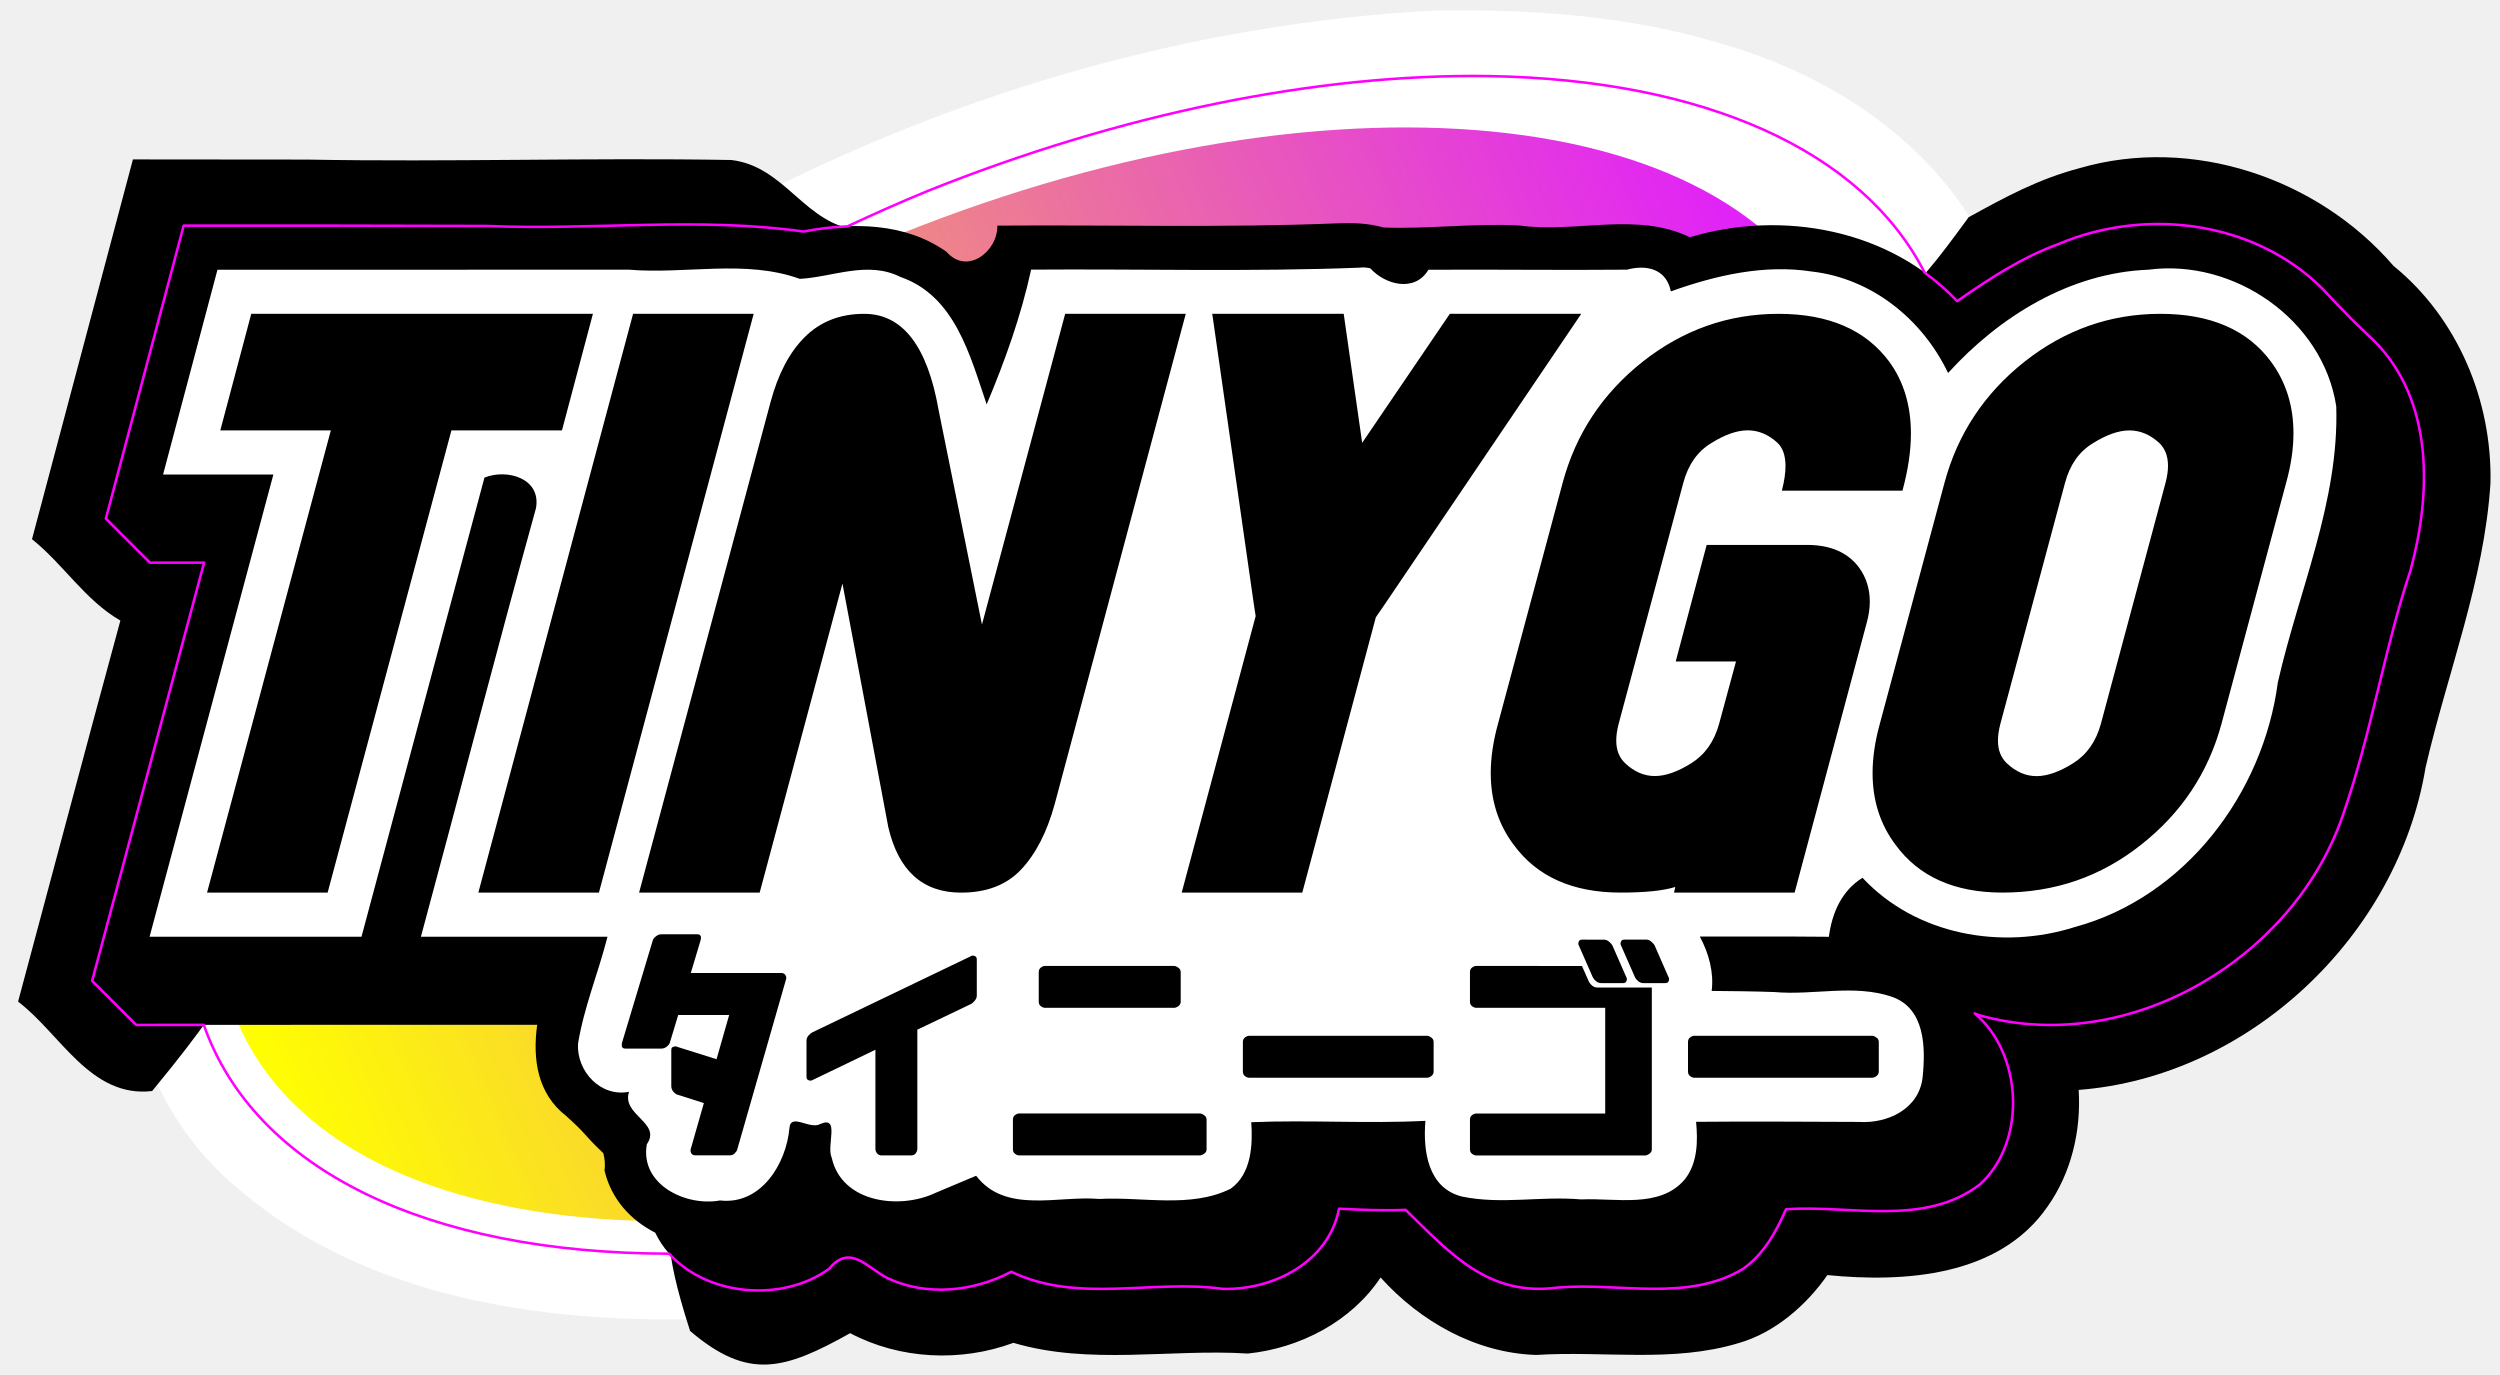
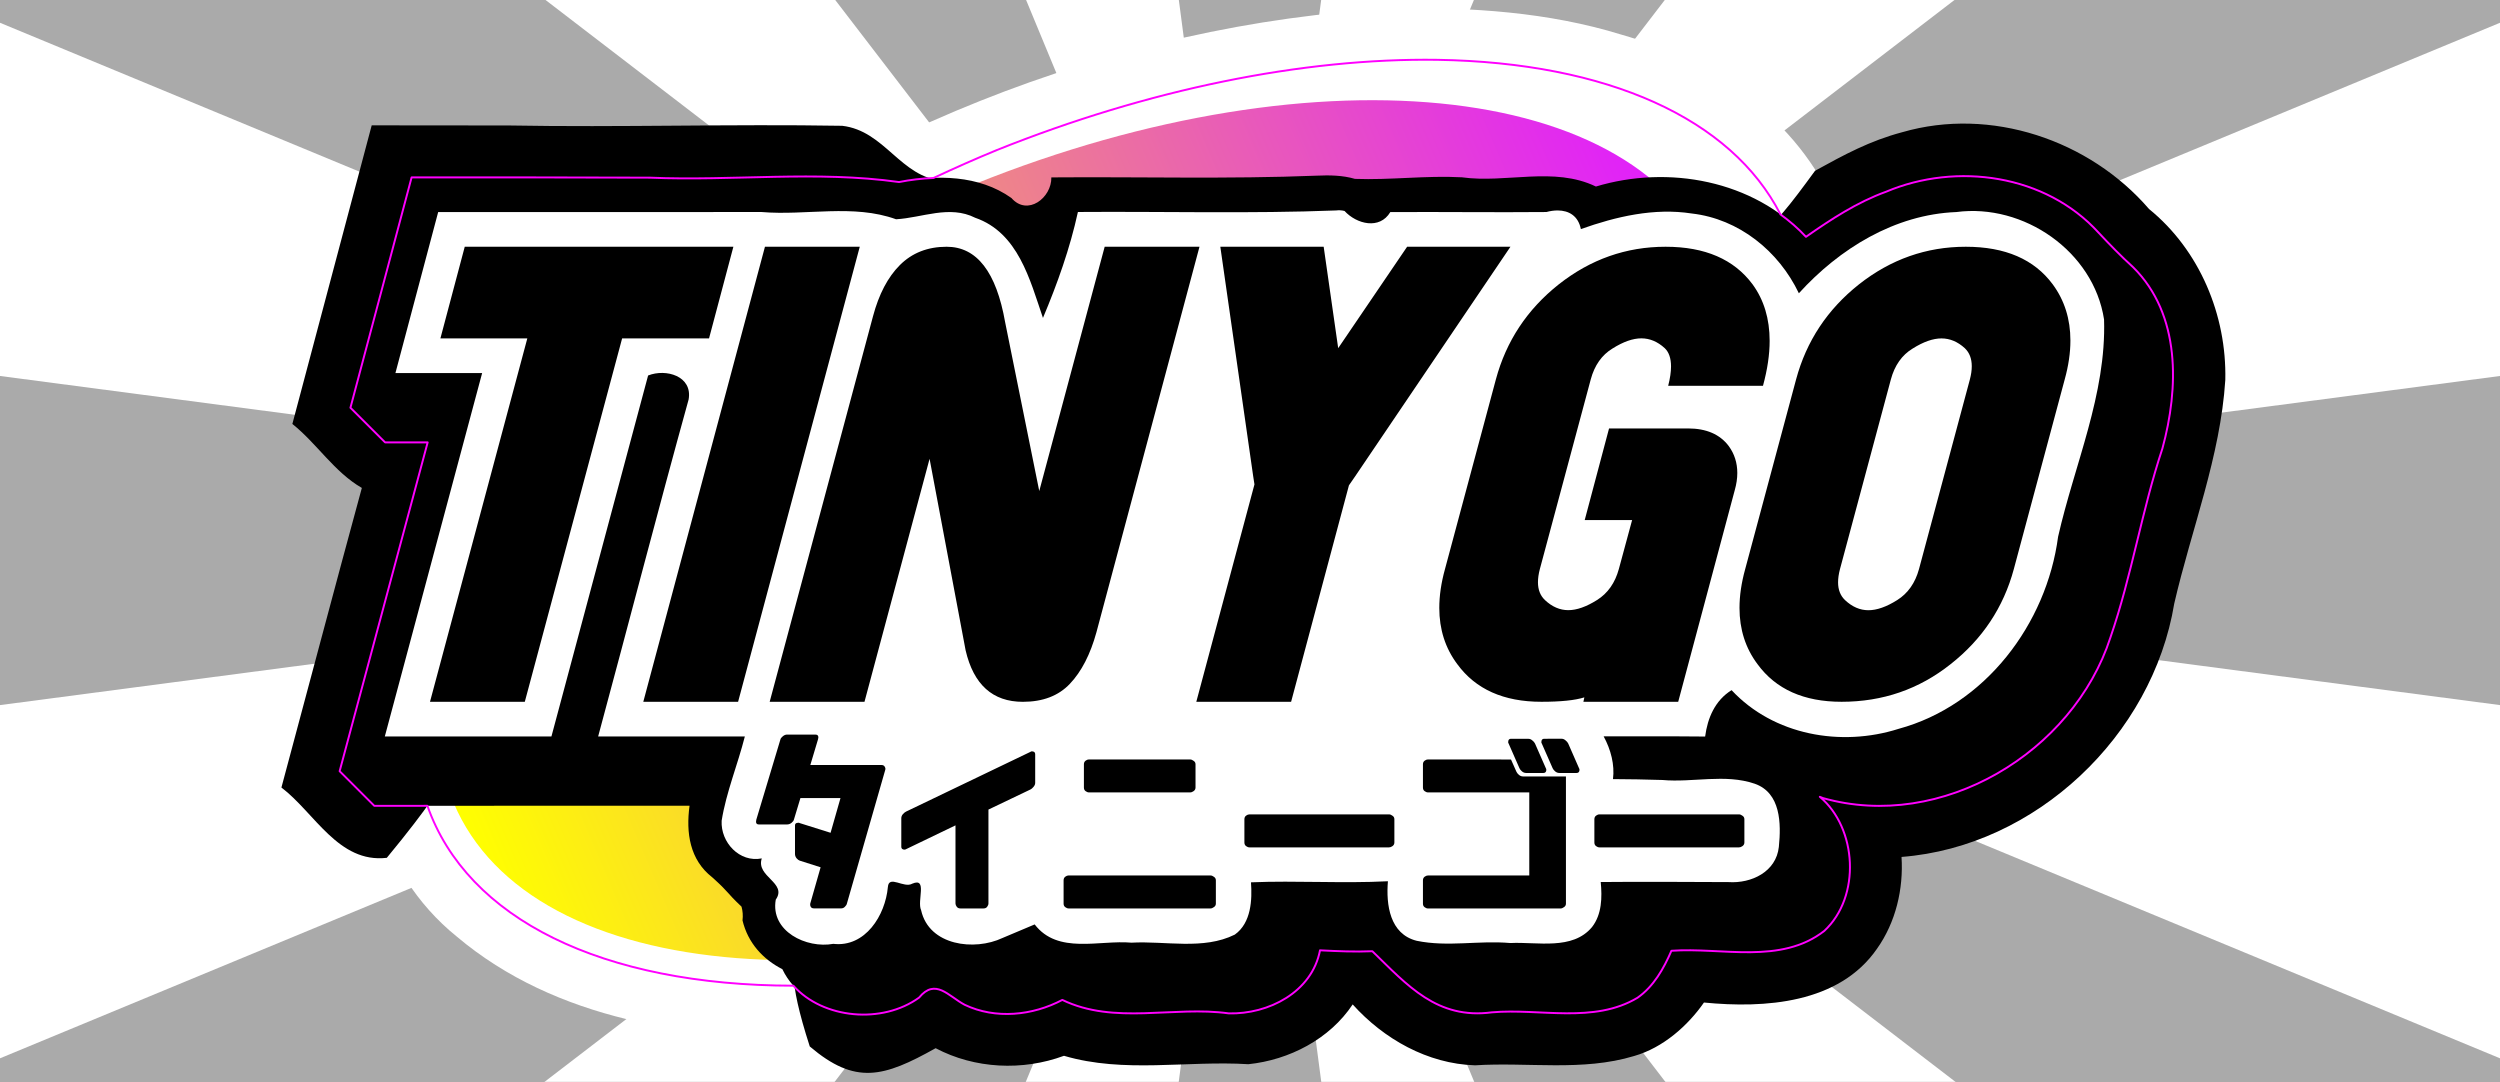
- <svg xmlns="http://www.w3.org/2000/svg" xmlns:xlink="http://www.w3.org/1999/xlink" width="60mm" height="33mm" viewBox="0 0 60 33" version="1.1" id="svg1">
+ <svg xmlns="http://www.w3.org/2000/svg" xmlns:xlink="http://www.w3.org/1999/xlink" width="296" height="128" viewBox="-8.156 0 76.312 33" version="1.1" id="svg1">
  <defs id="defs1">
+     <path id="sunburst-ray" d="M 0,0 100,-13.165 100,13.165 Z" />
    <linearGradient id="linearGradient30">
      <stop style="stop-color:#e01cff;stop-opacity:1;" offset="0" id="stop31" />
      <stop style="stop-color:#ffff00;stop-opacity:1;" offset="1" id="stop32" />
    </linearGradient>
    <linearGradient xlink:href="#linearGradient30" id="linearGradient32" x1="-8.121" y1="40.066" x2="24.931" y2="39.9" gradientUnits="userSpaceOnUse" gradientTransform="matrix(1.516205,0,0,1.381697,-28.1855,-81.71578)" />
  </defs>
+   <g id="sunburst">
+     <rect x="-8.156" y="0" width="76.312" height="33" fill="#ffffff" />
+     <g transform="translate(30,16.5)" fill="#aaaaaa">
+       <use xlink:href="#sunburst-ray" />
+       <use xlink:href="#sunburst-ray" transform="rotate(30)" />
+       <use xlink:href="#sunburst-ray" transform="rotate(60)" />
+       <use xlink:href="#sunburst-ray" transform="rotate(90)" />
+       <use xlink:href="#sunburst-ray" transform="rotate(120)" />
+       <use xlink:href="#sunburst-ray" transform="rotate(150)" />
+       <use xlink:href="#sunburst-ray" transform="rotate(180)" />
+       <use xlink:href="#sunburst-ray" transform="rotate(210)" />
+       <use xlink:href="#sunburst-ray" transform="rotate(240)" />
+       <use xlink:href="#sunburst-ray" transform="rotate(270)" />
+       <use xlink:href="#sunburst-ray" transform="rotate(300)" />
+       <use xlink:href="#sunburst-ray" transform="rotate(330)" />
+     </g>
+   </g>
  <g id="layer4" style="display:inline">
    <path id="path2-9" style="vector-effect:non-scaling-stroke;fill:#ffffff;stroke-width:0.232;stroke-linejoin:round;-inkscape-stroke:hairline" d="M 34.44,0.252 C 25.748,0.714 17.309,4.189 10.57,9.652 7.25,12.415 4.261,15.921 3.173,20.188 c -0.719,2.997 0.165,6.426 2.614,8.401 3.018,2.548 7.162,3.156 10.991,3.071 6.201,-0.186 12.252,-2.166 17.696,-5.069 4.703,-2.581 9.11,-6.015 12.002,-10.597 C 48.208,13.182 49.244,9.54 47.879,6.37 46.737,3.639 44.106,1.843 41.33,1.055 39.107,0.369 36.754,0.22 34.44,0.252 Z" />
    <path id="path5-2" style="font-style:italic;font-weight:bold;font-size:19.756px;line-height:1.25;font-family:Joystick;-inkscape-font-specification:'Joystick Bold Italic';letter-spacing:0px;word-spacing:0px;display:inline;fill:#000000;fill-opacity:1;stroke-width:0.265" d="M 29.745,3.82 C 27.271,3.837 24.415,6.783 21.942,6.784 22.138,7.345 20.918,5.444 20.626,5.524 19.316,5.404 18.862,3.996 17.553,3.84 14.162,3.781 10.771,3.892 7.379,3.83 5.983,3.829 4.586,3.827 3.19,3.826 2.381,6.864 1.574,9.903 0.768,12.941 1.522,13.543 2.043,14.406 2.889,14.894 2.059,17.939 1.254,20.991 0.434,24.039 1.448,24.807 2.173,26.357 3.651,26.185 6.325,22.951 5.003,23.73 6.184,23.445 c 0.241,0.933 10.145,4.388 10.716,5.083 0.266,1.324 -1.717,-0.857 -0.338,3.415 1.393,1.186 2.253,0.943 3.842,0.053 1.194,0.632 2.656,0.699 3.918,0.232 1.83,0.542 3.759,0.14 5.628,0.257 1.247,-0.129 2.482,-0.766 3.184,-1.825 0.95,1.055 2.286,1.813 3.733,1.859 1.614,-0.104 3.281,0.194 4.857,-0.284 0.887,-0.252 1.644,-0.929 2.133,-1.633 1.849,0.182 4.123,0.038 5.283,-1.643 0.572,-0.807 0.81,-1.82 0.748,-2.801 4.097,-0.316 7.661,-3.702 8.325,-7.736 0.524,-2.269 1.408,-4.483 1.558,-6.822 C 59.817,9.625 58.988,7.635 57.443,6.38 55.628,4.272 52.61,3.253 49.912,4.035 48.917,4.299 48.148,4.718 47.248,5.213 45.677,7.363 45.587,7.347 43.409,7.862 41.706,7.377 37.159,3.974 35.423,3.829 c -1.919,0.086 -3.748,-0.131 -5.679,-0.008 z" />
  </g>
  <g id="layer2" transform="matrix(0.8175318,0.02310969,-0.02008262,0.9407594,3.657527,-1.005415)" style="display:inline">
    <path id="path2" style="vector-effect:non-scaling-stroke;fill:#ffffff;stroke-width:0.265;stroke-linejoin:round;-inkscape-stroke:hairline" d="M 52.78,7.823 A 12.807,27.106 69.392 0 1 31.916,29.352 12.807,27.106 69.392 0 1 2.036,26.904 12.807,27.106 69.392 0 1 22.9,5.376 12.807,27.106 69.392 0 1 52.78,7.823 Z" />
    <ellipse style="vector-effect:non-scaling-stroke;fill:url(#linearGradient32);stroke:none;stroke-width:0.383;stroke-linejoin:round;-inkscape-stroke:hairline" id="path3" cx="-15.431" cy="-26.357" rx="25.068" ry="11.984" transform="matrix(-0.9266871,0.3758338,-0.4584913,-0.8886989,0,0)" />
  </g>
  <g id="layer1" style="display:inline">
    <path id="path5" style="font-style:italic;font-weight:bold;font-size:19.756px;line-height:1.25;font-family:Joystick;-inkscape-font-specification:'Joystick Bold Italic';letter-spacing:0px;word-spacing:0px;fill:#000000;fill-opacity:1;stroke-width:0.265" d="m 32.039,5.362 c -2.698,0.108 -5.403,0.031 -8.103,0.053 0.012,0.625 -0.729,1.193 -1.219,0.629 C 21.723,5.338 20.432,5.33 19.287,5.557 16.766,5.202 14.215,5.532 11.68,5.423 9.256,5.414 6.832,5.414 4.408,5.415 l -1.867,7.031 1.058,1.058 h 1.299 c -0.895,3.345 -1.792,6.69 -2.688,10.036 l 1.058,1.058 c 3.204,-0.004 6.415,-0.002 9.624,-0.002 -0.112,0.823 0.004,1.65 0.695,2.186 0.541,0.487 0.392,0.42 0.892,0.894 0.036,0.131 0.048,0.271 0.03,0.42 0.165,0.69 0.629,1.189 1.216,1.488 0.696,1.456 2.889,1.799 4.173,0.867 0.498,-0.604 0.894,-0.045 1.39,0.219 0.942,0.45 2.075,0.331 2.982,-0.148 1.597,0.77 3.395,0.176 5.081,0.411 1.21,0.031 2.54,-0.645 2.785,-1.925 0.533,0.027 1.066,0.051 1.598,0.028 1.072,1.041 1.976,2.089 3.649,1.865 1.471,-0.127 3.109,0.354 4.445,-0.445 0.497,-0.349 0.798,-0.889 1.035,-1.434 1.548,-0.11 3.336,0.429 4.667,-0.607 1.126,-1.048 0.999,-3.143 -0.137,-4.093 0.03,0.014 0.068,0.026 0.096,0.039 3.616,1.026 7.638,-1.39 8.775,-4.904 0.651,-1.888 0.958,-3.874 1.587,-5.77 C 58.355,11.845 58.415,9.602 56.958,8.158 56.584,7.819 56.243,7.466 55.9,7.099 54.29,5.328 51.573,4.942 49.415,5.853 48.53,6.175 47.738,6.693 46.971,7.229 45.367,5.501 42.766,5.028 40.559,5.694 39.274,5.074 37.825,5.601 36.465,5.412 35.378,5.353 34.276,5.501 33.203,5.46 32.827,5.35 32.427,5.344 32.039,5.362 Z" />
    <path id="path1" style="font-style:italic;font-weight:bold;font-size:19.756px;line-height:1.25;font-family:Joystick;-inkscape-font-specification:'Joystick Bold Italic';letter-spacing:0px;word-spacing:0px;display:inline;fill:#ffffff;fill-opacity:1;stroke-width:0.265" d="m 39.395,6.424 c -0.112,-6.375e-4 -0.23,0.016 -0.348,0.048 -1.584,0.015 -3.176,-0.008 -4.764,0.002 -0.328,0.548 -1.031,0.365 -1.397,-0.034 -0.084,-0.022 -0.172,-0.027 -0.258,-0.016 -2.625,0.102 -5.254,0.027 -7.881,0.047 -0.243,1.114 -0.626,2.185 -1.067,3.234 -0.398,-1.166 -0.757,-2.603 -2.067,-3.057 -0.789,-0.398 -1.616,2.203e-4 -2.417,0.045 C 17.889,6.22 16.456,6.587 15.091,6.472 L 5.219,6.474 3.914,11.388 H 6.561 C 5.572,15.086 4.58,18.783 3.59,22.481 h 5.086 c 0.984,-3.673 1.965,-7.347 2.951,-11.019 0.544,-0.217 1.363,0.016 1.237,0.732 -0.945,3.413 -1.836,6.861 -2.762,10.287 h 4.478 c -0.218,0.862 -0.567,1.695 -0.708,2.572 -0.034,0.661 0.545,1.284 1.225,1.15 -0.186,0.561 0.789,0.741 0.427,1.258 -0.171,0.967 0.937,1.501 1.756,1.35 0.978,0.113 1.588,-0.871 1.666,-1.733 0.029,-0.384 0.489,0.048 0.747,-0.105 0.471,-0.199 0.136,0.525 0.268,0.812 0.242,1.085 1.63,1.25 2.484,0.847 l 0.982,-0.414 c 0.709,0.925 1.975,0.469 2.954,0.557 1.041,-0.058 2.196,0.231 3.155,-0.246 0.505,-0.358 0.532,-1.073 0.494,-1.596 1.391,-0.058 2.787,0.039 4.18,-0.033 -0.06,0.718 0.056,1.612 0.879,1.818 0.958,0.196 1.878,-0.017 2.858,0.068 0.827,-0.041 1.897,0.229 2.493,-0.487 0.302,-0.387 0.311,-0.908 0.266,-1.375 1.298,-0.013 2.601,-0.002 3.902,0.002 0.696,0.046 1.454,-0.313 1.535,-1.074 0.073,-0.712 0.061,-1.653 -0.74,-1.93 -0.905,-0.308 -1.881,-0.029 -2.817,-0.113 -0.495,-0.018 -1.041,-0.023 -1.506,-0.027 0.056,-0.435 -0.064,-0.898 -0.285,-1.305 1.033,0.002 2.065,-0.005 3.098,0.006 0.074,-0.567 0.303,-1.103 0.807,-1.416 1.285,1.377 3.343,1.74 5.098,1.181 C 52.441,21.532 54.315,19.046 54.667,16.384 55.164,14.186 56.143,12.036 56.07,9.751 55.751,7.673 53.615,6.201 51.56,6.473 49.683,6.546 47.991,7.59 46.754,8.952 46.139,7.663 44.923,6.681 43.485,6.517 42.338,6.339 41.177,6.609 40.1,6.993 40.018,6.587 39.732,6.426 39.395,6.424 Z" />
    <path id="text1" style="font-style:italic;font-weight:bold;font-size:19.756px;line-height:1.25;font-family:Joystick;-inkscape-font-specification:'Joystick Bold Italic';letter-spacing:0px;word-spacing:0px;display:inline;fill:#000000;fill-opacity:1;stroke-width:0.265" d="M 6.03,7.532 5.287,10.33 H 7.94 L 4.969,21.423 H 7.863 L 10.834,10.33 h 2.653 l 0.743,-2.798 z m 9.164,0 -3.714,13.891 h 2.894 L 18.088,7.532 Z m 5.546,0 c -0.579,0 -1.055,0.187 -1.428,0.56 -0.367,0.367 -0.64,0.887 -0.82,1.563 l -3.154,11.768 h 2.894 l 1.987,-7.418 1.1,5.846 c 0.244,1.048 0.827,1.572 1.746,1.572 0.611,0 1.09,-0.183 1.437,-0.55 0.354,-0.373 0.624,-0.897 0.81,-1.572 L 28.458,7.532 h -2.894 L 23.567,14.989 22.526,9.838 C 22.256,8.301 21.66,7.532 20.741,7.532 Z m 8.354,0 1.003,7.003 0.039,0.251 -1.775,6.636 h 2.894 l 1.765,-6.607 0.193,-0.28 4.737,-7.003 H 34.796 L 32.692,10.628 32.249,7.532 Z m 13.591,0 c -1.203,0 -2.289,0.383 -3.26,1.148 -0.965,0.765 -1.605,1.733 -1.92,2.903 l -1.553,5.788 c -0.116,0.418 -0.174,0.814 -0.174,1.186 0,0.656 0.183,1.228 0.55,1.717 0.559,0.765 1.415,1.148 2.566,1.148 0.592,0 1.029,-0.045 1.312,-0.135 l -0.029,0.135 h 2.894 l 1.727,-6.463 c 0.051,-0.18 0.077,-0.354 0.077,-0.521 0,-0.309 -0.087,-0.582 -0.26,-0.82 -0.27,-0.36 -0.685,-0.54 -1.244,-0.54 H 40.96 l -0.743,2.797 h 1.447 l -0.405,1.495 c -0.116,0.424 -0.338,0.74 -0.666,0.946 -0.328,0.206 -0.62,0.309 -0.877,0.309 -0.257,0 -0.496,-0.103 -0.714,-0.309 -0.141,-0.135 -0.212,-0.315 -0.212,-0.541 0,-0.122 0.019,-0.257 0.058,-0.405 l 1.553,-5.788 c 0.116,-0.431 0.338,-0.746 0.666,-0.945 0.328,-0.206 0.621,-0.309 0.878,-0.309 0.257,0 0.495,0.099 0.714,0.299 0.129,0.122 0.193,0.309 0.193,0.56 0,0.167 -0.029,0.364 -0.087,0.589 h 2.894 c 0.135,-0.495 0.203,-0.952 0.203,-1.37 0,-0.675 -0.174,-1.251 -0.521,-1.727 C 44.773,7.915 43.889,7.532 42.686,7.532 Z m 9.164,0 c -1.203,0 -2.289,0.383 -3.26,1.148 -0.965,0.765 -1.605,1.733 -1.92,2.903 l -1.553,5.788 c -0.116,0.418 -0.174,0.814 -0.174,1.186 0,0.656 0.183,1.228 0.55,1.717 0.559,0.765 1.415,1.148 2.566,1.148 1.254,0 2.363,-0.382 3.328,-1.148 0.971,-0.765 1.614,-1.733 1.93,-2.904 l 1.553,-5.788 c 0.116,-0.418 0.174,-0.814 0.174,-1.186 0,-0.656 -0.18,-1.228 -0.54,-1.717 C 53.937,7.915 53.053,7.532 51.85,7.532 Z m -0.743,2.798 c 0.257,0 0.495,0.099 0.714,0.299 0.141,0.135 0.212,0.318 0.212,0.55 0,0.122 -0.019,0.257 -0.058,0.405 l -1.553,5.788 c -0.116,0.424 -0.338,0.74 -0.666,0.946 -0.328,0.206 -0.621,0.309 -0.878,0.309 -0.257,0 -0.495,-0.103 -0.714,-0.309 -0.141,-0.135 -0.212,-0.315 -0.212,-0.541 0,-0.122 0.019,-0.257 0.058,-0.405 l 1.553,-5.788 c 0.116,-0.431 0.338,-0.746 0.666,-0.945 0.328,-0.206 0.621,-0.309 0.878,-0.309 z M 15.87,22.423 c -0.046,0 -0.089,0.017 -0.131,0.052 -0.041,0.034 -0.065,0.065 -0.072,0.093 l -0.737,2.453 c -0.023,0.096 0.003,0.145 0.076,0.145 h 0.868 c 0.046,0 0.089,-0.016 0.131,-0.049 0.041,-0.034 0.065,-0.066 0.072,-0.096 l 0.2,-0.661 h 1.223 l -0.303,1.061 -0.941,-0.296 c -0.023,-0.014 -0.053,-0.015 -0.09,-0.004 -0.037,0.009 -0.055,0.035 -0.055,0.079 v 0.868 c 0,0.046 0.016,0.09 0.048,0.131 0.034,0.039 0.067,0.063 0.097,0.072 l 0.637,0.203 -0.317,1.109 c -0.007,0.03 -0.003,0.061 0.013,0.093 0.018,0.034 0.051,0.052 0.097,0.052 h 0.837 c 0.044,0 0.082,-0.017 0.114,-0.052 0.032,-0.032 0.052,-0.063 0.058,-0.093 l 1.172,-4.086 c 0.009,-0.028 0.004,-0.059 -0.017,-0.093 -0.018,-0.034 -0.051,-0.052 -0.097,-0.052 h -2.174 l 0.235,-0.785 c 0.005,-0.016 0.008,-0.035 0.01,-0.055 0.002,-0.023 -0.004,-0.044 -0.018,-0.062 -0.014,-0.018 -0.037,-0.027 -0.069,-0.027 z m 22.1,0.128 c -0.044,0 -0.071,0.018 -0.083,0.055 -0.011,0.037 -0.009,0.067 0.007,0.09 l 0.331,0.754 c 0.014,0.032 0.039,0.064 0.076,0.096 0.039,0.032 0.081,0.049 0.127,0.049 h 0.527 c 0.044,0 0.071,-0.019 0.083,-0.055 0.011,-0.037 0.009,-0.066 -0.007,-0.089 l -0.331,-0.754 c -0.014,-0.03 -0.04,-0.061 -0.079,-0.093 -0.037,-0.034 -0.078,-0.052 -0.124,-0.052 z m 1.013,0 c -0.044,0 -0.071,0.018 -0.083,0.055 -0.011,0.037 -0.009,0.067 0.007,0.09 l 0.331,0.754 c 0.014,0.032 0.039,0.064 0.076,0.096 0.039,0.032 0.081,0.049 0.127,0.049 h 0.527 c 0.044,0 0.071,-0.019 0.083,-0.055 0.011,-0.037 0.009,-0.066 -0.007,-0.089 L 39.713,22.695 c -0.014,-0.03 -0.04,-0.061 -0.079,-0.093 -0.037,-0.034 -0.078,-0.052 -0.124,-0.052 z m -15.646,0.383 c -0.015,0.002 -0.028,0.007 -0.04,0.017 l -3.796,1.823 c -0.03,0.014 -0.062,0.04 -0.097,0.079 -0.032,0.037 -0.048,0.078 -0.048,0.124 v 0.868 c 0,0.044 0.018,0.071 0.055,0.083 0.037,0.011 0.067,0.009 0.09,-0.007 l 1.509,-0.727 v 2.384 c 0,0.032 0.012,0.066 0.038,0.1 0.025,0.034 0.062,0.052 0.11,0.052 h 0.71 c 0.048,0 0.085,-0.017 0.11,-0.052 0.025,-0.034 0.038,-0.068 0.038,-0.1 v -2.866 l 1.282,-0.613 c 0.03,-0.014 0.061,-0.04 0.093,-0.079 0.034,-0.039 0.052,-0.08 0.052,-0.124 v -0.868 c 0,-0.046 -0.018,-0.075 -0.055,-0.086 -0.018,-0.006 -0.035,-0.008 -0.05,-0.006 z m 1.745,0.248 c -0.032,0 -0.066,0.012 -0.1,0.038 -0.034,0.025 -0.052,0.062 -0.052,0.11 v 0.71 c 0,0.048 0.017,0.085 0.052,0.11 0.034,0.025 0.068,0.038 0.1,0.038 h 3.093 c 0.032,0 0.067,-0.012 0.103,-0.038 0.039,-0.028 0.059,-0.064 0.059,-0.11 v -0.71 c 0,-0.046 -0.02,-0.081 -0.059,-0.106 -0.037,-0.028 -0.071,-0.041 -0.103,-0.041 z m 10.349,0 c -0.032,0 -0.065,0.012 -0.1,0.038 -0.034,0.025 -0.052,0.062 -0.052,0.11 v 0.71 c 0,0.048 0.017,0.085 0.052,0.11 0.034,0.025 0.068,0.038 0.1,0.038 h 3.094 v 2.536 h -3.094 c -0.032,0 -0.065,0.012 -0.1,0.038 -0.034,0.025 -0.052,0.062 -0.052,0.111 v 0.71 c 0,0.048 0.017,0.085 0.052,0.11 0.034,0.025 0.068,0.038 0.1,0.038 h 4.051 c 0.032,0 0.067,-0.014 0.103,-0.041 0.039,-0.025 0.059,-0.061 0.059,-0.107 v -3.882 h -1.309 c -0.046,0 -0.088,-0.016 -0.127,-0.049 -0.037,-0.032 -0.062,-0.064 -0.076,-0.096 l -0.165,-0.372 z m -5.45,1.677 c -0.032,0 -0.066,0.013 -0.1,0.038 -0.034,0.025 -0.052,0.062 -0.052,0.11 v 0.71 c 0,0.048 0.017,0.085 0.052,0.111 0.034,0.025 0.068,0.038 0.1,0.038 h 4.265 c 0.032,0 0.067,-0.012 0.103,-0.038 0.039,-0.028 0.058,-0.065 0.058,-0.111 v -0.71 c 0,-0.046 -0.019,-0.082 -0.058,-0.107 -0.037,-0.028 -0.071,-0.041 -0.103,-0.041 z m 10.683,0 c -0.032,0 -0.065,0.013 -0.1,0.038 -0.034,0.025 -0.052,0.062 -0.052,0.11 v 0.71 c 0,0.048 0.017,0.085 0.052,0.111 0.034,0.025 0.068,0.038 0.1,0.038 h 4.265 c 0.032,0 0.067,-0.012 0.103,-0.038 0.039,-0.028 0.059,-0.065 0.059,-0.111 v -0.71 c 0,-0.046 -0.02,-0.082 -0.059,-0.107 -0.037,-0.028 -0.071,-0.041 -0.103,-0.041 z m -16.202,1.864 c -0.032,0 -0.066,0.012 -0.1,0.038 -0.034,0.025 -0.052,0.062 -0.052,0.111 v 0.71 c 0,0.048 0.017,0.085 0.052,0.11 0.034,0.025 0.068,0.038 0.1,0.038 h 4.334 c 0.032,0 0.067,-0.014 0.103,-0.041 0.039,-0.025 0.059,-0.061 0.059,-0.107 v -0.71 c 0,-0.046 -0.02,-0.082 -0.059,-0.107 -0.037,-0.028 -0.071,-0.041 -0.103,-0.041 z" />
  </g>
  <g id="layer3" style="display:inline">
    <path id="path2-2" style="vector-effect:non-scaling-stroke;fill:none;fill-opacity:1;stroke:#ff00ff;stroke-width:0.232;stroke-linejoin:round;stroke-opacity:1;-inkscape-stroke:hairline" d="m 35.727,1.826 a 11.829,22.585 66.259 0 0 -13.456,2.755 11.829,22.585 66.259 0 0 -1.931,0.852 c -0.356,0.014 -0.711,0.056 -1.053,0.124 -2.522,-0.355 -5.072,-0.026 -7.607,-0.134 -2.424,-0.009 -4.848,-0.009 -7.272,-0.008 l -1.867,7.031 1.058,1.058 1.299,-10e-7 C 4.004,16.849 3.107,20.194 2.211,23.54 l 1.058,1.058 c 0.54,-7.08e-4 1.081,-1.33e-4 1.622,-5.17e-4 a 11.829,22.585 66.259 0 0 11.171,5.491 c 0.907,1.019 2.717,1.176 3.837,0.363 0.498,-0.604 0.894,-0.045 1.39,0.219 0.942,0.45 2.075,0.331 2.982,-0.148 1.597,0.77 3.395,0.176 5.081,0.411 1.21,0.031 2.54,-0.645 2.785,-1.925 0.533,0.027 1.066,0.051 1.598,0.028 1.072,1.041 1.976,2.089 3.649,1.865 1.471,-0.127 3.109,0.354 4.445,-0.445 0.497,-0.349 0.798,-0.889 1.035,-1.434 1.548,-0.11 3.336,0.429 4.667,-0.607 1.126,-1.048 0.999,-3.143 -0.137,-4.093 0.03,0.014 0.068,0.026 0.096,0.039 3.616,1.026 7.638,-1.39 8.775,-4.904 0.651,-1.888 0.958,-3.874 1.587,-5.77 C 58.355,11.845 58.415,9.602 56.958,8.158 56.584,7.819 56.243,7.466 55.9,7.099 54.29,5.327 51.573,4.942 49.415,5.853 48.53,6.174 47.738,6.693 46.971,7.229 46.733,6.972 46.47,6.746 46.192,6.544 A 11.829,22.585 66.259 0 0 35.727,1.826 Z" />
  </g>
</svg>
